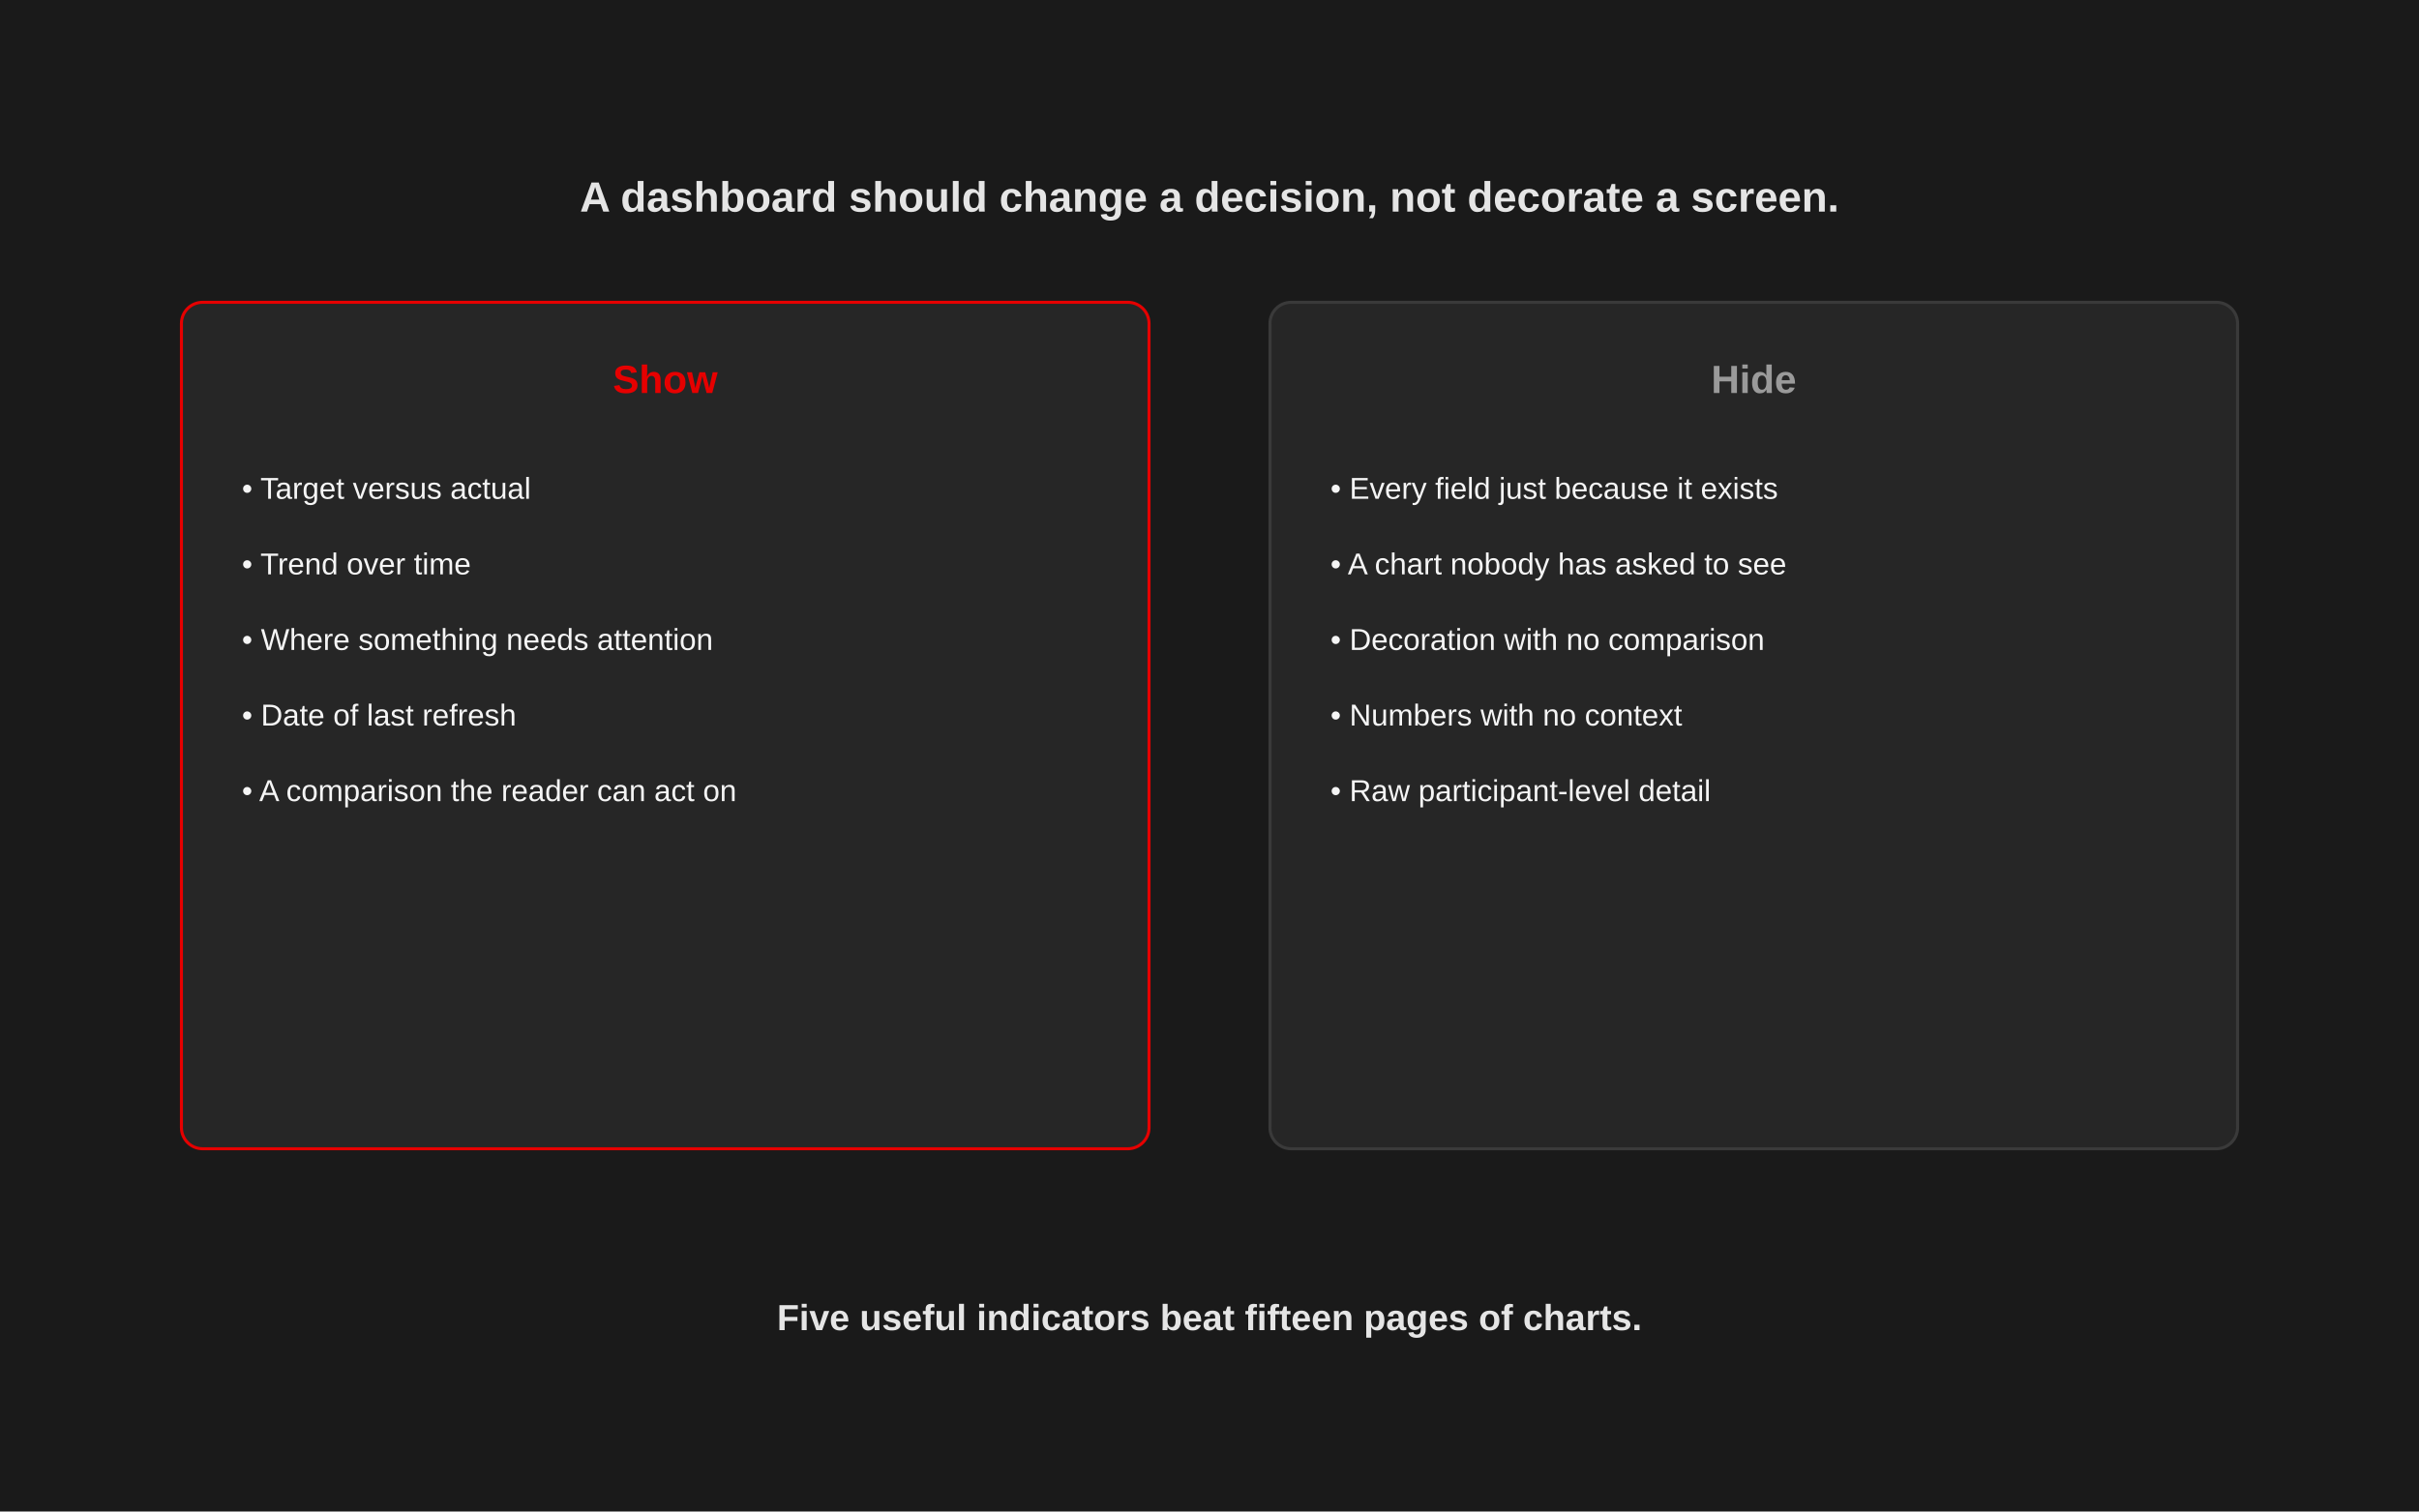
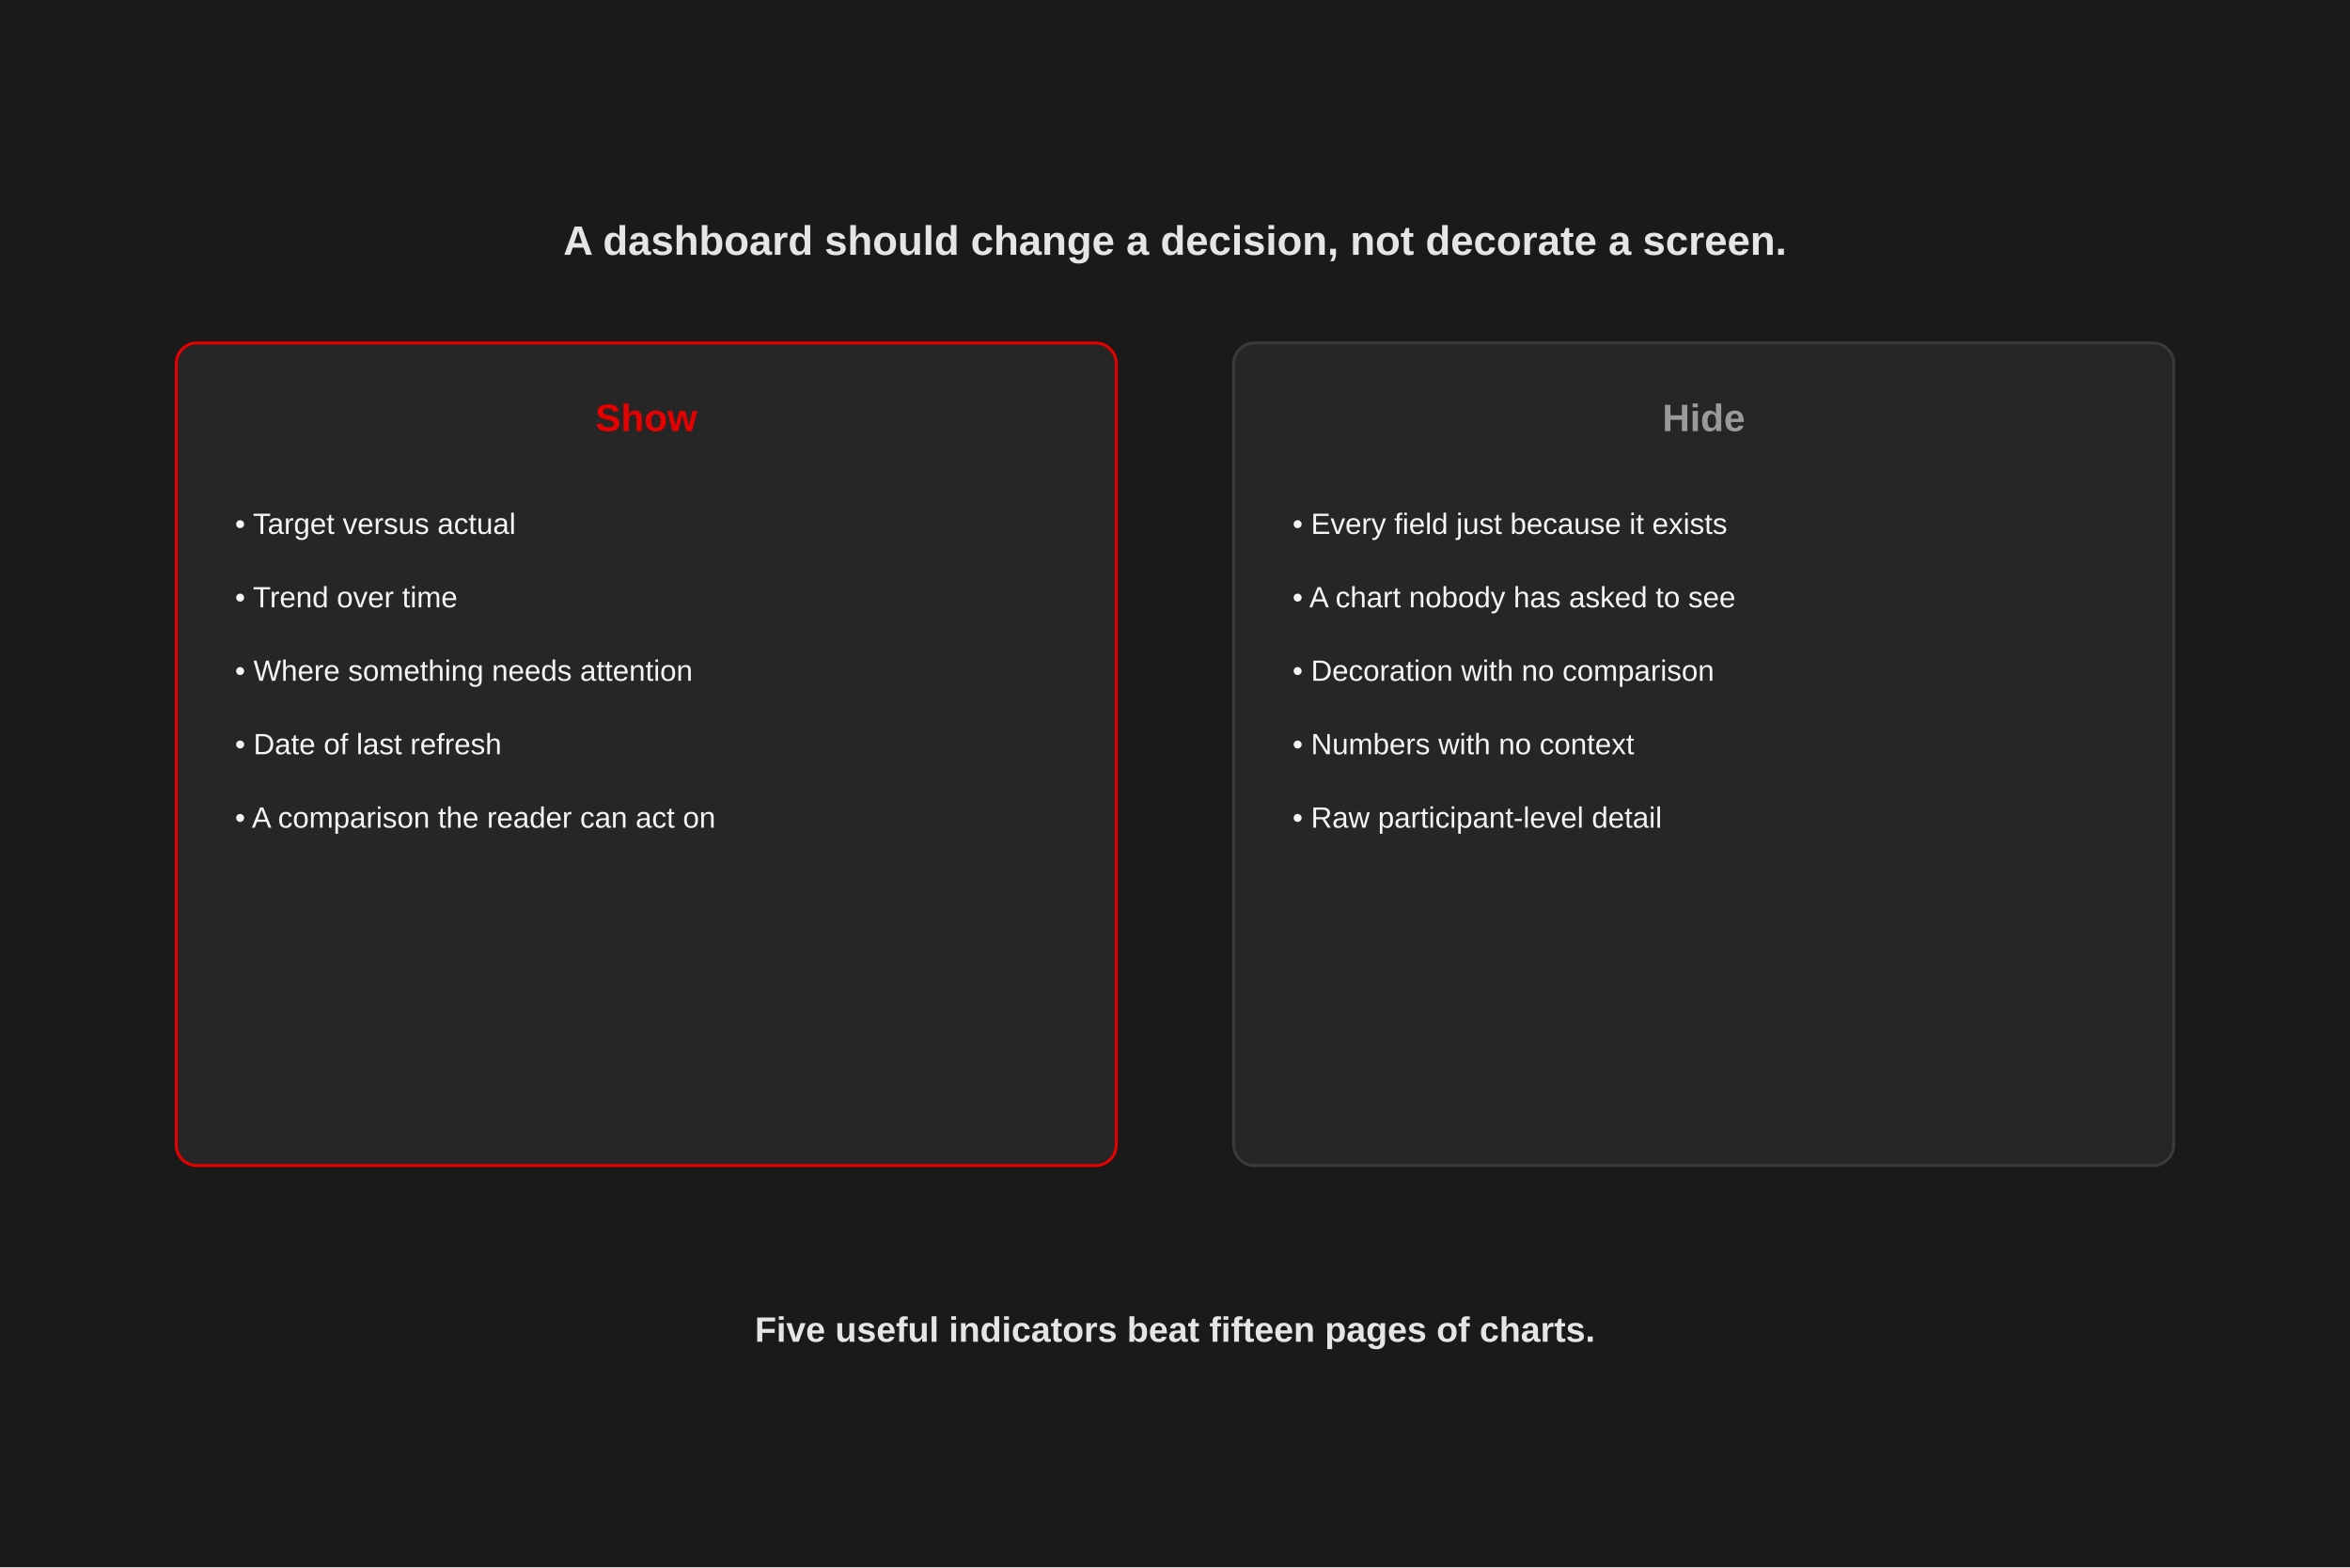
- <svg xmlns="http://www.w3.org/2000/svg" viewBox="0 0 1600 1000" role="img" aria-labelledby="title desc">
-   <rect width="1600" height="1000" fill="#1a1a1a" />
-   <text x="800" y="140" text-anchor="middle" font-family="Arial, Helvetica, sans-serif" font-weight="700" font-size="28" fill="#e5e5e5">A dashboard should change a decision, not decorate a screen.</text>
-   <g font-family="Arial, Helvetica, sans-serif">
-     <rect x="120" y="200" width="640" height="560" rx="14" fill="#262626" stroke="#e60000" stroke-width="2" />
-     <text x="440" y="260" text-anchor="middle" font-weight="700" font-size="26" fill="#e60000">Show</text>
-     <g font-size="20" fill="#f5f5f5">
-       <text x="160" y="330">• Target versus actual</text>
-       <text x="160" y="380">• Trend over time</text>
-       <text x="160" y="430">• Where something needs attention</text>
-       <text x="160" y="480">• Date of last refresh</text>
-       <text x="160" y="530">• A comparison the reader can act on</text>
+ <svg xmlns="http://www.w3.org/2000/svg" viewBox="0 0 1600 1067" role="img" aria-labelledby="title desc">
+   <rect width="1600" height="1067" fill="#1a1a1a" />
+   <g transform="translate(0,33.5)">
+     <text x="800" y="140" text-anchor="middle" font-family="Arial, Helvetica, sans-serif" font-weight="700" font-size="28" fill="#e5e5e5">A dashboard should change a decision, not decorate a screen.</text>
+     <g font-family="Arial, Helvetica, sans-serif">
+       <rect x="120" y="200" width="640" height="560" rx="14" fill="#262626" stroke="#e60000" stroke-width="2" />
+       <text x="440" y="260" text-anchor="middle" font-weight="700" font-size="26" fill="#e60000">Show</text>
+       <g font-size="20" fill="#f5f5f5">
+         <text x="160" y="330">• Target versus actual</text>
+         <text x="160" y="380">• Trend over time</text>
+         <text x="160" y="430">• Where something needs attention</text>
+         <text x="160" y="480">• Date of last refresh</text>
+         <text x="160" y="530">• A comparison the reader can act on</text>
+       </g>
+       <rect x="840" y="200" width="640" height="560" rx="14" fill="#262626" stroke="#3a3a3a" stroke-width="2" />
+       <text x="1160" y="260" text-anchor="middle" font-weight="700" font-size="26" fill="#9a9a9a">Hide</text>
+       <g font-size="20" fill="#f5f5f5">
+         <text x="880" y="330">• Every field just because it exists</text>
+         <text x="880" y="380">• A chart nobody has asked to see</text>
+         <text x="880" y="430">• Decoration with no comparison</text>
+         <text x="880" y="480">• Numbers with no context</text>
+         <text x="880" y="530">• Raw participant-level detail</text>
+       </g>
    </g>
-     <rect x="840" y="200" width="640" height="560" rx="14" fill="#262626" stroke="#3a3a3a" stroke-width="2" />
-     <text x="1160" y="260" text-anchor="middle" font-weight="700" font-size="26" fill="#9a9a9a">Hide</text>
-     <g font-size="20" fill="#f5f5f5">
-       <text x="880" y="330">• Every field just because it exists</text>
-       <text x="880" y="380">• A chart nobody has asked to see</text>
-       <text x="880" y="430">• Decoration with no comparison</text>
-       <text x="880" y="480">• Numbers with no context</text>
-       <text x="880" y="530">• Raw participant-level detail</text>
-     </g>
+     <text x="800" y="880" text-anchor="middle" font-family="Arial, Helvetica, sans-serif" font-size="24" font-weight="700" fill="#e5e5e5">Five useful indicators beat fifteen pages of charts.</text>
  </g>
-   <text x="800" y="880" text-anchor="middle" font-family="Arial, Helvetica, sans-serif" font-size="24" font-weight="700" fill="#e5e5e5">Five useful indicators beat fifteen pages of charts.</text>
</svg>
